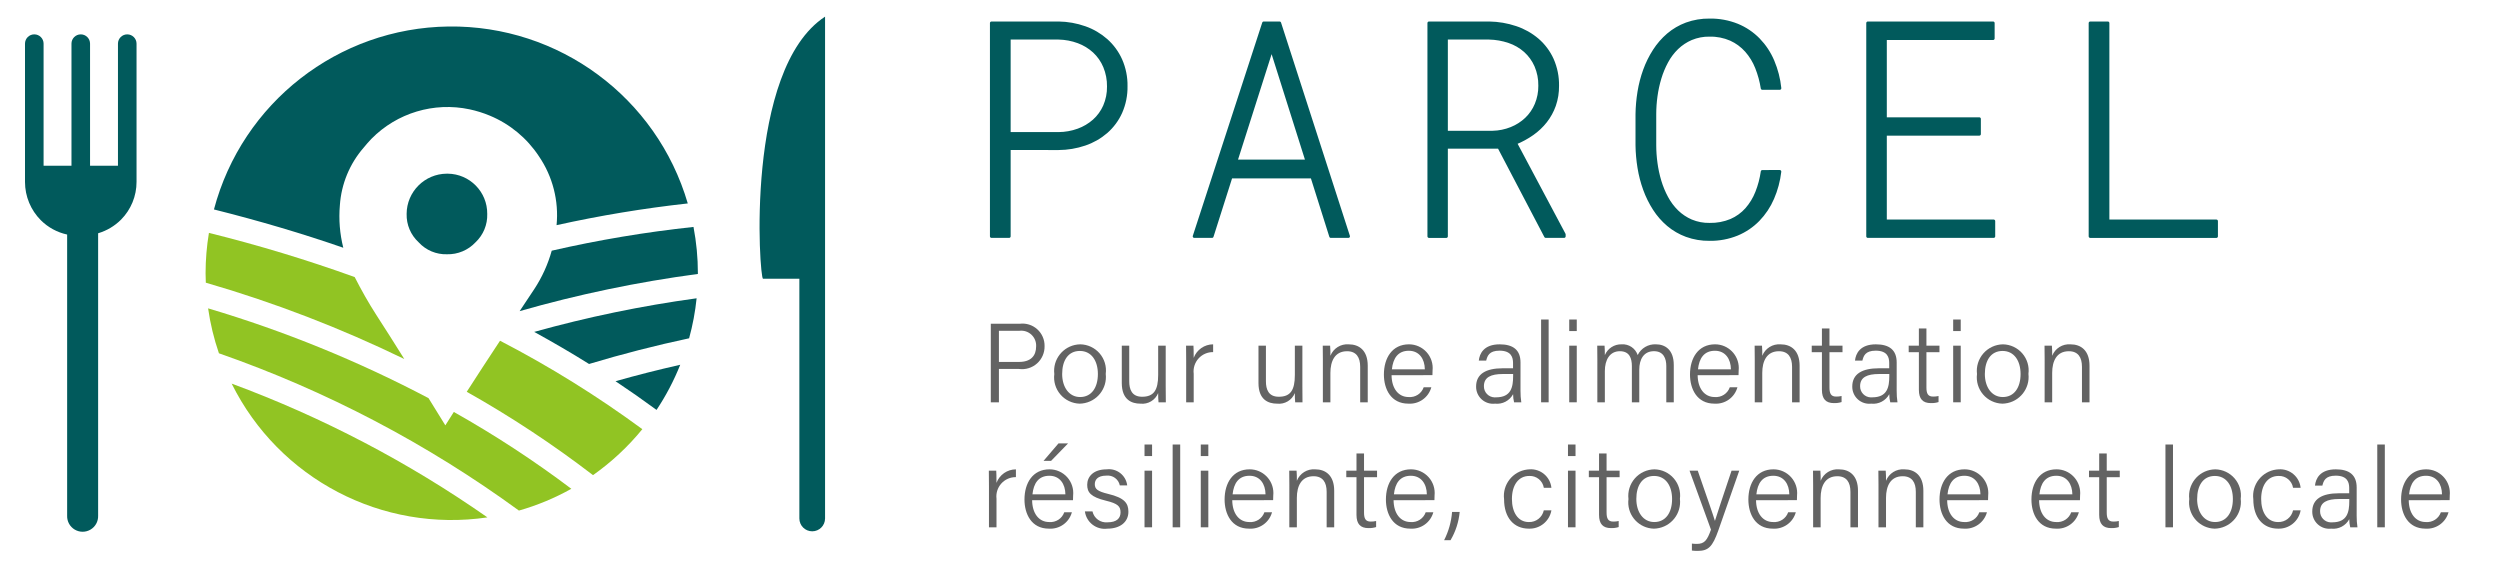
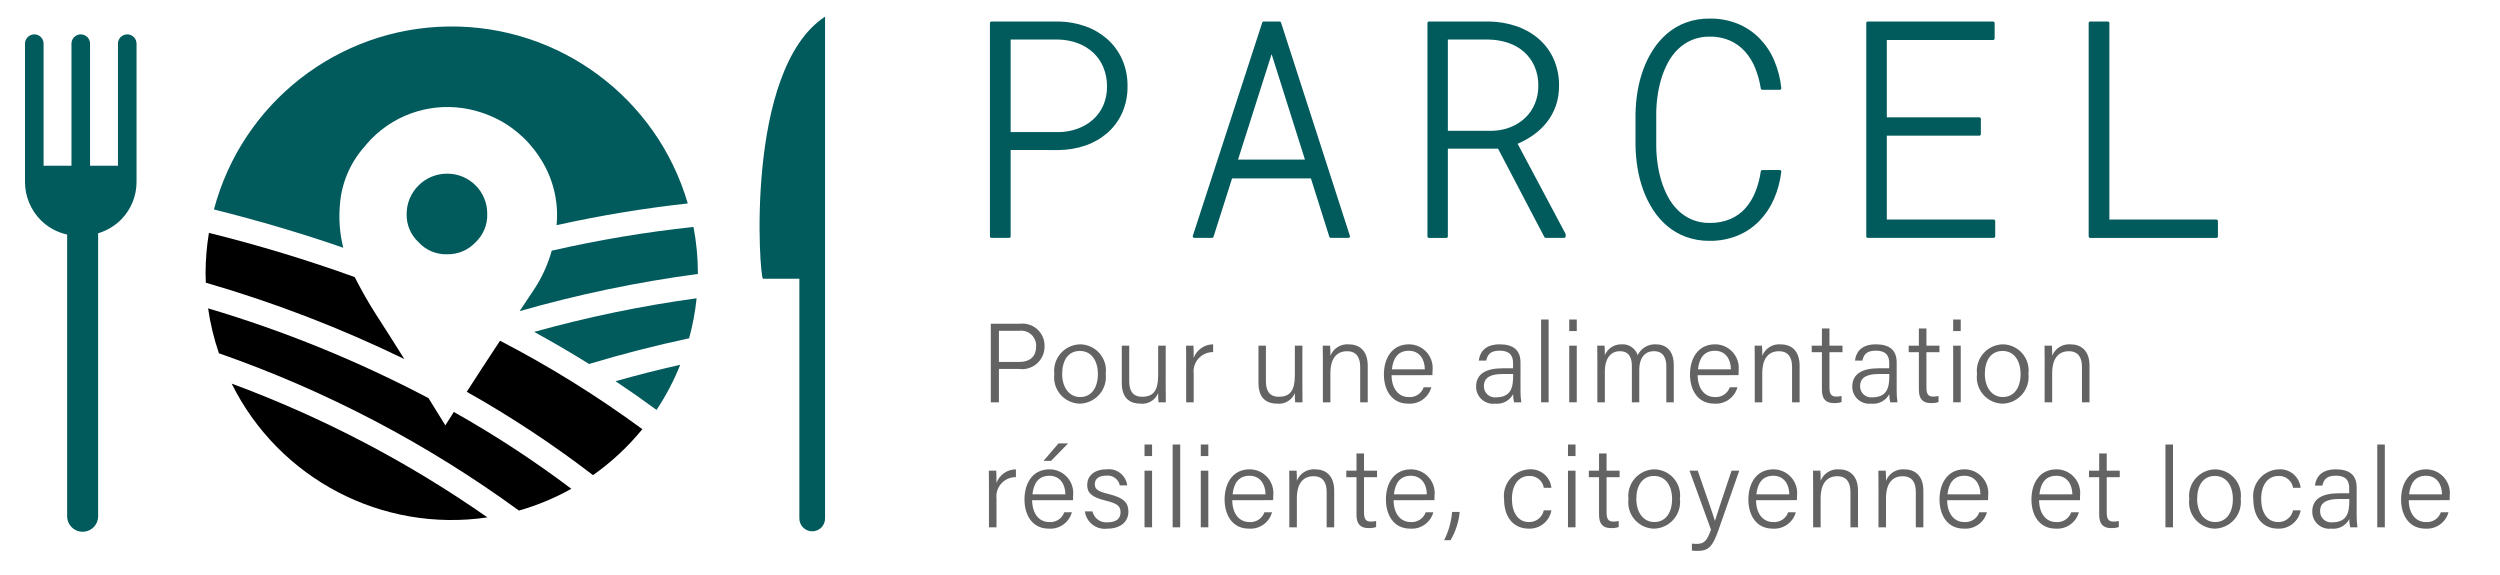
<svg xmlns="http://www.w3.org/2000/svg" id="Calque_1" data-name="Calque 1" viewBox="0 0 200 46">
  <defs>
-     <style>.cls-1{fill:#636363;}.cls-2,.cls-3,.cls-5{fill:#015a5c;}.cls-2{fill-rule:evenodd;}.cls-4{fill:#91c423;}.cls-5{stroke:#015a5c;stroke-linecap:round;stroke-linejoin:round;stroke-width:0.25px;}</style>
+     <style>.cls-1{fill:#636363;}.cls-2,.cls-3,.cls-5{fill:#015a5c;}.cls-2{fill-rule:evenodd;}.cls-4{fill:#BDC660 ;}.cls-5{stroke:#015a5c;stroke-linecap:round;stroke-linejoin:round;stroke-width:0.25px;}</style>
  </defs>
  <path class="cls-1" d="M79.264,25.9h2.309a1.77,1.77,0,0,1,1.993,1.786,1.806,1.806,0,0,1-2.051,1.831H79.913v2.668h-.649Zm.649,3.054h1.607c.945,0,1.371-.485,1.371-1.249a1.191,1.191,0,0,0-1.337-1.242H79.913Z" />
  <path class="cls-1" d="M88.459,29.911a2.137,2.137,0,0,1-1.877,2.368q-.104.012-.209.014a2.103,2.103,0,0,1-2.029-2.37A2.124,2.124,0,0,1,86.2,27.561a2.152,2.152,0,0,1,.221-.015,2.09,2.09,0,0,1,2.038,2.364Zm-3.486.009c0,1.04.541,1.843,1.435,1.843.91,0,1.423-.752,1.423-1.842,0-1.046-.507-1.845-1.442-1.845C85.441,28.076,84.973,28.856,84.973,29.919Z" />
  <path class="cls-1" d="M93.256,30.863c0,.443.008,1.106.01,1.322h-.584a6.972,6.972,0,0,1-.029-.738,1.369,1.369,0,0,1-1.418.846c-.703,0-1.492-.311-1.492-1.648v-2.99h.596V30.509c0,.631.199,1.231,1.029,1.231.932,0,1.285-.521,1.285-1.742V27.654h.604Z" />
  <path class="cls-1" d="M94.894,28.886c0-.703-.008-1.042-.009-1.231h.591c.011.137.02.457.02.974A1.665,1.665,0,0,1,97.05,27.546v.622A1.545,1.545,0,0,0,95.496,29.9v2.284h-.603Z" />
  <path class="cls-1" d="M104.19,30.863c0,.443.008,1.106.009,1.322h-.584a7.108,7.108,0,0,1-.027-.738,1.372,1.372,0,0,1-1.42.846c-.703,0-1.49-.311-1.49-1.648v-2.99h.596V30.509c0,.631.198,1.231,1.029,1.231.932,0,1.285-.521,1.285-1.742V27.654h.603Z" />
  <path class="cls-1" d="M105.83,28.796c0-.396,0-.784-.01-1.142h.589c.02.14.03.677.024.808a1.452,1.452,0,0,1,1.468-.915c.826,0,1.518.483,1.518,1.712v2.926h-.604v-2.84c0-.751-.305-1.247-1.049-1.247-.976,0-1.334.785-1.334,1.737V32.185H105.83Z" />
  <path class="cls-1" d="M111.325,30.014c.008,1.056.54,1.749,1.363,1.749a1.169,1.169,0,0,0,1.208-.783h.611a1.785,1.785,0,0,1-1.84,1.312c-1.399,0-1.955-1.173-1.955-2.331,0-1.319.66-2.415,2.008-2.415a1.896,1.896,0,0,1,1.885,2.094c0,.132,0,.253-.01.373Zm2.662-.468c-.009-.828-.446-1.485-1.282-1.485-.871,0-1.262.608-1.353,1.485Z" />
  <path class="cls-1" d="M121.64,31.266a5.925,5.925,0,0,0,.064.919h-.578a2.661,2.661,0,0,1-.078-.65,1.458,1.458,0,0,1-1.447.758,1.358,1.358,0,0,1-1.513-1.371c0-1.003.781-1.46,2.135-1.46h.82v-.427c0-.429-.132-.982-1.081-.982-.842,0-.975.433-1.066.796h-.592c.057-.556.4-1.304,1.675-1.302,1.067.002,1.662.444,1.662,1.456Zm-.59-1.345h-.817c-.959,0-1.52.257-1.52.972a.878.878,0,0,0,.857.898.867.867,0,0,0,.112-.004c1.202,0,1.368-.803,1.368-1.71Z" />
  <path class="cls-1" d="M123.288,32.185V25.561h.603v6.624Z" />
  <path class="cls-1" d="M125.538,25.561h.603v.924h-.603Zm0,2.093h.603v4.53h-.603Z" />
  <path class="cls-1" d="M127.788,28.823c0-.39,0-.809-.009-1.169h.585c.011.146.03.51.024.756a1.406,1.406,0,0,1,1.34-.864,1.267,1.267,0,0,1,1.287.858,1.54,1.54,0,0,1,1.461-.858c.715,0,1.426.415,1.426,1.659v2.979h-.598V29.278c0-.57-.205-1.183-.986-1.183-.814,0-1.176.639-1.176,1.483v2.606h-.592v-2.89c0-.625-.184-1.197-.961-1.197-.81,0-1.201.692-1.201,1.588v2.499h-.601Z" />
  <path class="cls-1" d="M135.812,30.014c.008,1.056.54,1.749,1.363,1.749a1.17,1.17,0,0,0,1.209-.783h.611a1.786,1.786,0,0,1-1.841,1.312c-1.399,0-1.954-1.173-1.954-2.331,0-1.319.659-2.415,2.007-2.415a1.897,1.897,0,0,1,1.896,1.898,1.92,1.92,0,0,1-.01.196c0,.132,0,.253-.011.373Zm2.662-.468c-.009-.828-.445-1.485-1.281-1.485-.871,0-1.263.608-1.354,1.485Z" />
  <path class="cls-1" d="M140.38,28.796c0-.396,0-.784-.009-1.142h.588c.019.14.03.677.023.808a1.455,1.455,0,0,1,1.469-.915c.826,0,1.518.483,1.518,1.712v2.926h-.604v-2.84c0-.751-.304-1.247-1.048-1.247-.977,0-1.336.785-1.336,1.737V32.185H140.38Z" />
  <path class="cls-1" d="M144.938,27.654h.815V26.276h.604v1.378h1.043v.523h-1.043v2.812c0,.477.108.737.531.737a1.722,1.722,0,0,0,.438-.046v.485a1.824,1.824,0,0,1-.615.083c-.637,0-.957-.324-.957-1.062V28.177h-.815Z" />
  <path class="cls-1" d="M151.734,31.266a5.913,5.913,0,0,0,.064.919H151.22a2.717,2.717,0,0,1-.078-.65,1.456,1.456,0,0,1-1.446.758,1.359,1.359,0,0,1-1.514-1.371c0-1.003.781-1.46,2.135-1.46h.82v-.427c0-.429-.132-.982-1.08-.982-.843,0-.975.433-1.066.796h-.592c.057-.556.4-1.304,1.674-1.302,1.067.002,1.662.444,1.662,1.456Zm-.59-1.345h-.816c-.959,0-1.52.257-1.52.972a.878.878,0,0,0,.857.898.867.867,0,0,0,.112-.004c1.201,0,1.367-.803,1.367-1.71Z" />
  <path class="cls-1" d="M152.695,27.654h.815V26.276h.604v1.378h1.043v.523h-1.043v2.812c0,.477.108.737.531.737a1.722,1.722,0,0,0,.438-.046v.485a1.824,1.824,0,0,1-.615.083c-.637,0-.957-.324-.957-1.062V28.177h-.815Z" />
  <path class="cls-1" d="M156.254,25.561h.604v.924h-.604Zm0,2.093h.604v4.53h-.604Z" />
  <path class="cls-1" d="M162.275,29.911a2.137,2.137,0,0,1-1.877,2.368c-.069.008-.139.013-.209.014a2.103,2.103,0,0,1-2.029-2.37,2.123,2.123,0,0,1,2.076-2.376,2.091,2.091,0,0,1,2.039,2.364Zm-3.487.009c0,1.04.542,1.843,1.435,1.843.91,0,1.423-.752,1.423-1.842,0-1.046-.507-1.845-1.441-1.845C159.258,28.076,158.788,28.856,158.788,29.919Z" />
  <path class="cls-1" d="M163.572,28.796c0-.396,0-.784-.01-1.142h.589c.02.14.03.677.024.808a1.452,1.452,0,0,1,1.468-.915c.826,0,1.518.483,1.518,1.712v2.926h-.604v-2.84c0-.751-.305-1.247-1.049-1.247-.976,0-1.334.785-1.334,1.737V32.185h-.604Z" />
  <path class="cls-1" d="M79.117,38.886c0-.703-.008-1.042-.01-1.231h.592c.01.137.02.457.02.974a1.664,1.664,0,0,1,1.554-1.081v.622A1.545,1.545,0,0,0,79.72,39.9v2.284h-.603Z" />
  <path class="cls-1" d="M82.57,40.014c.008,1.056.539,1.749,1.363,1.749a1.171,1.171,0,0,0,1.209-.783h.61a1.784,1.784,0,0,1-1.841,1.312c-1.398,0-1.953-1.173-1.953-2.331,0-1.319.658-2.415,2.006-2.415A1.897,1.897,0,0,1,85.85,39.641c0,.132,0,.253-.011.373Zm2.662-.468c-.009-.828-.446-1.485-1.282-1.485-.871,0-1.263.608-1.353,1.485Zm.213-4.074L84.086,36.87h-.604L84.68,35.471Z" />
  <path class="cls-1" d="M87.398,40.913a1.122,1.122,0,0,0,1.207.872c.742,0,1.038-.333,1.038-.797,0-.474-.213-.702-1.159-.93-1.227-.296-1.508-.669-1.508-1.275,0-.633.472-1.236,1.56-1.236a1.472,1.472,0,0,1,1.64,1.281l.001.005H89.585a.986.986,0,0,0-1.074-.783c-.718,0-.927.351-.927.684,0,.381.203.57,1.069.779,1.321.316,1.619.752,1.619,1.429,0,.81-.651,1.351-1.684,1.351a1.603,1.603,0,0,1-1.796-1.379Z" />
  <path class="cls-1" d="M91.562,35.561h.604v.924h-.604Zm0,2.093h.604v4.53h-.604Z" />
  <path class="cls-1" d="M93.812,42.185V35.561h.604v6.624Z" />
  <path class="cls-1" d="M96.062,35.561h.604v.924h-.604Zm0,2.093h.604v4.53h-.604Z" />
  <path class="cls-1" d="M98.58,40.014c.008,1.056.54,1.749,1.363,1.749a1.17,1.17,0,0,0,1.209-.783h.611a1.786,1.786,0,0,1-1.841,1.312c-1.399,0-1.954-1.173-1.954-2.331,0-1.319.659-2.415,2.007-2.415a1.897,1.897,0,0,1,1.896,1.898,1.922,1.922,0,0,1-.01.196c0,.132,0,.253-.011.373Zm2.662-.468c-.009-.828-.445-1.485-1.281-1.485-.871,0-1.263.608-1.353,1.485Z" />
  <path class="cls-1" d="M103.147,38.796c0-.396,0-.784-.009-1.142h.588c.019.14.03.677.023.808a1.455,1.455,0,0,1,1.469-.915c.826,0,1.518.483,1.518,1.712v2.926h-.604v-2.84c0-.751-.304-1.247-1.048-1.247-.977,0-1.336.785-1.336,1.737V42.185h-.603Z" />
  <path class="cls-1" d="M107.703,37.654h.816V36.276h.603v1.378h1.042v.523h-1.042v2.812c0,.477.108.737.532.737a1.707,1.707,0,0,0,.435-.046v.485a1.818,1.818,0,0,1-.614.083c-.637,0-.956-.324-.956-1.062V38.177h-.816Z" />
  <path class="cls-1" d="M111.486,40.014c.008,1.056.539,1.749,1.363,1.749a1.171,1.171,0,0,0,1.208-.783h.61a1.784,1.784,0,0,1-1.84,1.312c-1.398,0-1.954-1.173-1.954-2.331,0-1.319.659-2.415,2.007-2.415a1.896,1.896,0,0,1,1.885,2.094c0,.132,0,.253-.01.373Zm2.662-.468c-.01-.828-.447-1.485-1.283-1.485-.871,0-1.262.608-1.351,1.485Z" />
  <path class="cls-1" d="M115.53,43.214a6.038,6.038,0,0,0,.636-2.26h.609a5.425,5.425,0,0,1-.732,2.26Z" />
  <path class="cls-1" d="M124.113,40.828a1.77,1.77,0,0,1-1.811,1.464c-1.185,0-1.976-.868-1.976-2.352A2.132,2.132,0,0,1,122.18,37.561q.088-.011.177-.015a1.653,1.653,0,0,1,1.756,1.48h-.606a1.127,1.127,0,0,0-1.162-.95c-.887,0-1.391.757-1.391,1.842,0,1.057.477,1.846,1.353,1.846a1.184,1.184,0,0,0,1.197-.936Z" />
  <path class="cls-1" d="M125.438,35.561h.604v.924h-.604Zm0,2.093h.604v4.53h-.604Z" />
  <path class="cls-1" d="M127.107,37.654h.816V36.276h.603v1.378h1.043v.523h-1.043v2.812c0,.477.109.737.532.737a1.715,1.715,0,0,0,.436-.046v.485a1.822,1.822,0,0,1-.615.083c-.637,0-.956-.324-.956-1.062V38.177h-.816Z" />
  <path class="cls-1" d="M134.394,39.911a2.137,2.137,0,0,1-1.878,2.368q-.104.012-.209.014a2.103,2.103,0,0,1-2.046-2.16q.003-.105.016-.21a2.124,2.124,0,0,1,2.078-2.376,2.09,2.09,0,0,1,2.038,2.364Zm-3.487.009c0,1.04.541,1.843,1.436,1.843.91,0,1.424-.752,1.424-1.842,0-1.046-.508-1.845-1.441-1.845C131.375,38.076,130.906,38.856,130.906,39.919Z" />
  <path class="cls-1" d="M135.82,37.654c.83,2.399,1.23,3.529,1.369,4.005h.01c.166-.535.51-1.579,1.325-4.005h.616l-1.669,4.768c-.472,1.334-.804,1.65-1.671,1.65a3.518,3.518,0,0,1-.448-.028v-.557a2.963,2.963,0,0,0,.392.025c.617,0,.83-.288,1.134-1.14l-1.715-4.718Z" />
  <path class="cls-1" d="M140.483,40.014c.008,1.056.54,1.749,1.363,1.749a1.169,1.169,0,0,0,1.208-.783h.611a1.785,1.785,0,0,1-1.84,1.312c-1.399,0-1.955-1.173-1.955-2.331,0-1.319.66-2.415,2.008-2.415a1.897,1.897,0,0,1,1.885,2.094c0,.132,0,.253-.01.373Zm2.662-.468c-.009-.828-.446-1.485-1.282-1.485-.871,0-1.262.608-1.353,1.485Z" />
  <path class="cls-1" d="M145.05,38.796c0-.396,0-.784-.009-1.142h.588c.02.14.03.677.023.808a1.456,1.456,0,0,1,1.469-.915c.826,0,1.518.483,1.518,1.712v2.926h-.604v-2.84c0-.751-.304-1.247-1.048-1.247-.977,0-1.336.785-1.336,1.737V42.185H145.05Z" />
  <path class="cls-1" d="M150.279,38.796c0-.396,0-.784-.01-1.142h.588c.02.14.03.677.024.808a1.453,1.453,0,0,1,1.468-.915c.826,0,1.52.483,1.52,1.712v2.926h-.604v-2.84c0-.751-.305-1.247-1.049-1.247-.977,0-1.335.785-1.335,1.737V42.185h-.603Z" />
  <path class="cls-1" d="M155.773,40.014c.008,1.056.54,1.749,1.363,1.749a1.17,1.17,0,0,0,1.209-.783h.611a1.785,1.785,0,0,1-1.841,1.312c-1.398,0-1.954-1.173-1.954-2.331,0-1.319.659-2.415,2.007-2.415a1.897,1.897,0,0,1,1.886,2.094c0,.132,0,.253-.011.373Zm2.662-.468c-.009-.828-.445-1.485-1.281-1.485-.871,0-1.263.608-1.353,1.485Z" />
  <path class="cls-1" d="M163.127,40.014c.008,1.056.539,1.749,1.363,1.749a1.171,1.171,0,0,0,1.209-.783h.61a1.785,1.785,0,0,1-1.841,1.312c-1.399,0-1.953-1.173-1.953-2.331,0-1.319.658-2.415,2.006-2.415a1.896,1.896,0,0,1,1.896,1.897,1.919,1.919,0,0,1-.01.198c0,.132,0,.253-.011.373Zm2.662-.468c-.009-.828-.446-1.485-1.282-1.485-.871,0-1.263.608-1.353,1.485Z" />
  <path class="cls-1" d="M167.12,37.654h.815V36.276h.604v1.378h1.042v.523h-1.042v2.812c0,.477.107.737.531.737a1.715,1.715,0,0,0,.436-.046v.485a1.823,1.823,0,0,1-.614.083c-.637,0-.957-.324-.957-1.062V38.177H167.12Z" />
  <path class="cls-1" d="M173.236,42.185V35.561h.603v6.624Z" />
  <path class="cls-1" d="M179.258,39.911a2.137,2.137,0,0,1-1.878,2.368q-.104.012-.209.014a2.103,2.103,0,0,1-2.046-2.16q.003-.105.016-.21a2.123,2.123,0,0,1,1.855-2.361,2.148,2.148,0,0,1,.222-.015,2.091,2.091,0,0,1,2.039,2.364Zm-3.488.009c0,1.04.542,1.843,1.436,1.843.91,0,1.424-.752,1.424-1.842,0-1.046-.508-1.845-1.441-1.845-.948,0-1.417.78-1.417,1.843Z" />
  <path class="cls-1" d="M184.051,40.828a1.768,1.768,0,0,1-1.81,1.464c-1.185,0-1.976-.868-1.976-2.352a2.133,2.133,0,0,1,1.853-2.379q.089-.011.178-.015a1.651,1.651,0,0,1,1.754,1.48h-.605a1.127,1.127,0,0,0-1.161-.95c-.889,0-1.391.757-1.391,1.842,0,1.057.477,1.846,1.353,1.846a1.186,1.186,0,0,0,1.198-.936Z" />
  <path class="cls-1" d="M188.533,41.266a5.913,5.913,0,0,0,.064.919h-.578a2.717,2.717,0,0,1-.078-.65,1.456,1.456,0,0,1-1.446.758,1.359,1.359,0,0,1-1.514-1.371c0-1.003.781-1.46,2.135-1.46h.82v-.427c0-.429-.132-.982-1.08-.982-.843,0-.975.433-1.066.796h-.592c.057-.556.4-1.304,1.674-1.302,1.067.002,1.662.444,1.662,1.456Zm-.59-1.345h-.816c-.959,0-1.52.257-1.52.972a.878.878,0,0,0,.857.898.865.865,0,0,0,.112-.004c1.201,0,1.367-.803,1.367-1.71Z" />
  <path class="cls-1" d="M190.182,42.185V35.561h.604v6.624Z" />
  <path class="cls-1" d="M192.699,40.014c.008,1.056.54,1.749,1.363,1.749a1.17,1.17,0,0,0,1.209-.783h.611a1.785,1.785,0,0,1-1.841,1.312c-1.398,0-1.954-1.173-1.954-2.331,0-1.319.659-2.415,2.007-2.415a1.897,1.897,0,0,1,1.896,1.898,1.92,1.92,0,0,1-.01.196c0,.132,0,.253-.011.373Zm2.662-.468c-.009-.828-.445-1.485-1.281-1.485-.871,0-1.263.608-1.353,1.485Z" />
  <g id="Nouveau_symbole_3" data-name="Nouveau symbole 3">
    <path class="cls-2" d="M61.039,22.298h2.91V41.477a1.028,1.028,0,0,0,2.056,0V1.331C59.538,5.566,60.762,22.298,61.039,22.298Z" />
    <path class="cls-3" d="M10.923,3.492V14.546a4.285,4.285,0,0,1-1.239,3.025A4.35,4.35,0,0,1,7.85,18.662V41.265a1.24,1.24,0,1,1-2.479,0V18.763A4.261,4.261,0,0,1,3.268,17.62,4.34,4.34,0,0,1,2,14.565V3.492a.743.743,0,1,1,1.487,0V13.26H5.718V3.492a.743.743,0,1,1,1.486.001V13.26H9.437V3.492a.743.743,0,1,1,1.486,0Z" />
    <path class="cls-3" d="M55.022,16.275a98.475,98.475,0,0,0-10.496,1.738,8.345,8.345,0,0,0-1.415-5.515,8.7,8.7,0,0,0-3.92-3.244,9.221,9.221,0,0,0-1.625-.508,8.538,8.538,0,0,0-7.849,2.357c-.224.234-.426.465-.636.723A7.822,7.822,0,0,0,27.19,16.418a10.273,10.273,0,0,0,.273,3.402c-3.265-1.131-6.676-2.143-10.347-3.064a19.676,19.676,0,0,1,37.906-.481Z" />
    <path class="cls-3" d="M32.53,17.117a3.233,3.233,0,0,1,3.223-3.223c.022,0,.044,0,.067,0a3.191,3.191,0,0,1,3.159,3.223,2.983,2.983,0,0,1-.934,2.264,3.021,3.021,0,0,1-2.291.96,2.945,2.945,0,0,1-2.252-.946l-.013-.014a2.968,2.968,0,0,1-.958-2.265Z" />
    <path class="cls-3" d="M55.83,21.916a99.639,99.639,0,0,0-14.259,2.975c.391-.589.782-1.173,1.173-1.765a10.893,10.893,0,0,0,1.394-3.071A96.713,96.713,0,0,1,55.48,18.155a19.805,19.805,0,0,1,.351,3.71C55.831,21.882,55.83,21.899,55.83,21.916Z" />
    <path class="cls-3" d="M55.129,27.063c-2.691.574-5.379,1.265-8.005,2.055-1.427-.894-2.896-1.745-4.388-2.566a97.663,97.663,0,0,1,12.993-2.689A19.65,19.65,0,0,1,55.129,27.063Z" />
    <path class="cls-3" d="M49.242,30.497c1.71-.485,3.441-.923,5.177-1.316a19.723,19.723,0,0,1-1.896,3.612Q50.919,31.615,49.242,30.497Z" />
    <path class="cls-4" d="M47.44,38.011A85.447,85.447,0,0,0,37.34,31.343c.851-1.321,1.707-2.639,2.56-3.928.035-.051.069-.104.104-.156A86.19,86.19,0,0,1,51.387,34.334,19.866,19.866,0,0,1,47.44,38.011Z" />
    <path class="cls-4" d="M18.533,30.689A90.482,90.482,0,0,1,38.994,41.391,19.642,19.642,0,0,1,18.533,30.689Z" />
    <path class="cls-4" d="M16.648,24.668A97.236,97.236,0,0,1,34.282,31.852c.181.292.363.586.543.878l.802,1.298.679-1.071a83.999,83.999,0,0,1,9.401,6.147,19.56,19.56,0,0,1-4.193,1.742,92.337,92.337,0,0,0-24-12.583A19.617,19.617,0,0,1,16.648,24.668Z" />
    <path class="cls-4" d="M16.465,22.615c-.01-.251-.019-.502-.019-.755a19.834,19.834,0,0,1,.268-3.229,118.644,118.644,0,0,1,11.661,3.534c.534,1.047,1.108,2.064,1.721,3.016.751,1.16,1.505,2.348,2.247,3.54A100.079,100.079,0,0,0,16.465,22.615Z" />
  </g>
  <g id="PARCEL">
    <path class="cls-5" d="M80.727,11.876v7.031H79.32V1.845h5.367a6.589,6.589,0,0,1,2.103.375,5.189,5.189,0,0,1,1.711,1.002,4.669,4.669,0,0,1,1.154,1.576,5.003,5.003,0,0,1,.422,2.098,4.964,4.964,0,0,1-.422,2.092,4.563,4.563,0,0,1-1.154,1.559,5.126,5.126,0,0,1-1.717.979,6.598,6.598,0,0,1-2.098.352Zm0-1.184h3.961a4.669,4.669,0,0,0,1.57-.281,3.938,3.938,0,0,0,1.266-.75,3.43,3.43,0,0,0,.85-1.172,3.793,3.793,0,0,0,.311-1.57,4.026,4.026,0,0,0-.305-1.594,3.49,3.49,0,0,0-.844-1.213A3.86,3.86,0,0,0,86.27,3.339,4.806,4.806,0,0,0,84.688,3.04H80.727Z" />
    <path class="cls-5" d="M104.965,14.149H98.473l-1.512,4.758H95.543l5.555-17.062h1.266l5.508,17.062h-1.406Zm-6.094-1.254h5.695l-2.836-8.977Z" />
    <path class="cls-5" d="M119.922,11.771h-4.219v7.137H114.32V1.845h4.816a6.98,6.98,0,0,1,2.121.363,5.237,5.237,0,0,1,1.74.979A4.544,4.544,0,0,1,124.17,4.751a5.004,5.004,0,0,1,.428,2.121,4.594,4.594,0,0,1-.252,1.559,4.516,4.516,0,0,1-.697,1.271,4.983,4.983,0,0,1-1.06,1.002,6.925,6.925,0,0,1-1.353.738l3.891,7.312v.152H123.66Zm-4.219-1.184h3.715a4.247,4.247,0,0,0,1.488-.305,3.786,3.786,0,0,0,1.201-.768,3.439,3.439,0,0,0,.797-1.166,3.786,3.786,0,0,0,.287-1.488,3.874,3.874,0,0,0-.316-1.605,3.49,3.49,0,0,0-.861-1.19,3.76,3.76,0,0,0-1.289-.744,5.301,5.301,0,0,0-1.6-.281h-3.422Z" />
    <path class="cls-5" d="M142.379,13.727a7.602,7.602,0,0,1-.574,2.139,5.73,5.73,0,0,1-1.149,1.723,5.083,5.083,0,0,1-1.693,1.143,5.632,5.632,0,0,1-2.197.41,5.213,5.213,0,0,1-1.846-.31,4.949,4.949,0,0,1-1.465-.85,5.654,5.654,0,0,1-1.107-1.266,7.777,7.777,0,0,1-.773-1.564,9.577,9.577,0,0,1-.451-1.74,12.198,12.198,0,0,1-.158-1.793V9.146a12.201,12.201,0,0,1,.158-1.793,9.577,9.577,0,0,1,.451-1.74,7.777,7.777,0,0,1,.773-1.564,5.772,5.772,0,0,1,1.107-1.272,4.88,4.88,0,0,1,1.465-.856,5.213,5.213,0,0,1,1.846-.31,5.7,5.7,0,0,1,2.221.41,5.082,5.082,0,0,1,1.694,1.142,5.628,5.628,0,0,1,1.143,1.728,7.558,7.558,0,0,1,.557,2.168h-1.395a7.681,7.681,0,0,0-.451-1.652,4.591,4.591,0,0,0-.826-1.353,3.722,3.722,0,0,0-1.242-.914,4.034,4.034,0,0,0-1.699-.334,3.66,3.66,0,0,0-1.476.281,3.807,3.807,0,0,0-1.131.75,4.462,4.462,0,0,0-.826,1.096,7.012,7.012,0,0,0-.551,1.33,9.385,9.385,0,0,0-.31,1.435,10.565,10.565,0,0,0-.1,1.424v2.496a10.688,10.688,0,0,0,.1,1.43,9.373,9.373,0,0,0,.31,1.441,7.012,7.012,0,0,0,.551,1.33,4.571,4.571,0,0,0,.826,1.102,3.749,3.749,0,0,0,1.131.756,3.66,3.66,0,0,0,1.476.281,4.234,4.234,0,0,0,1.717-.322,3.549,3.549,0,0,0,1.242-.896,4.58,4.58,0,0,0,.82-1.348,7.231,7.231,0,0,0,.44-1.664Z" />
    <path class="cls-5" d="M158.344,10.727H150.82v6.961h8.672v1.219H149.426V1.845h10.02V3.075H150.82V9.509h7.524Z" />
    <path class="cls-5" d="M168.625,17.689h8.684v1.219h-10.09V1.845h1.406Z" />
  </g>
</svg>
